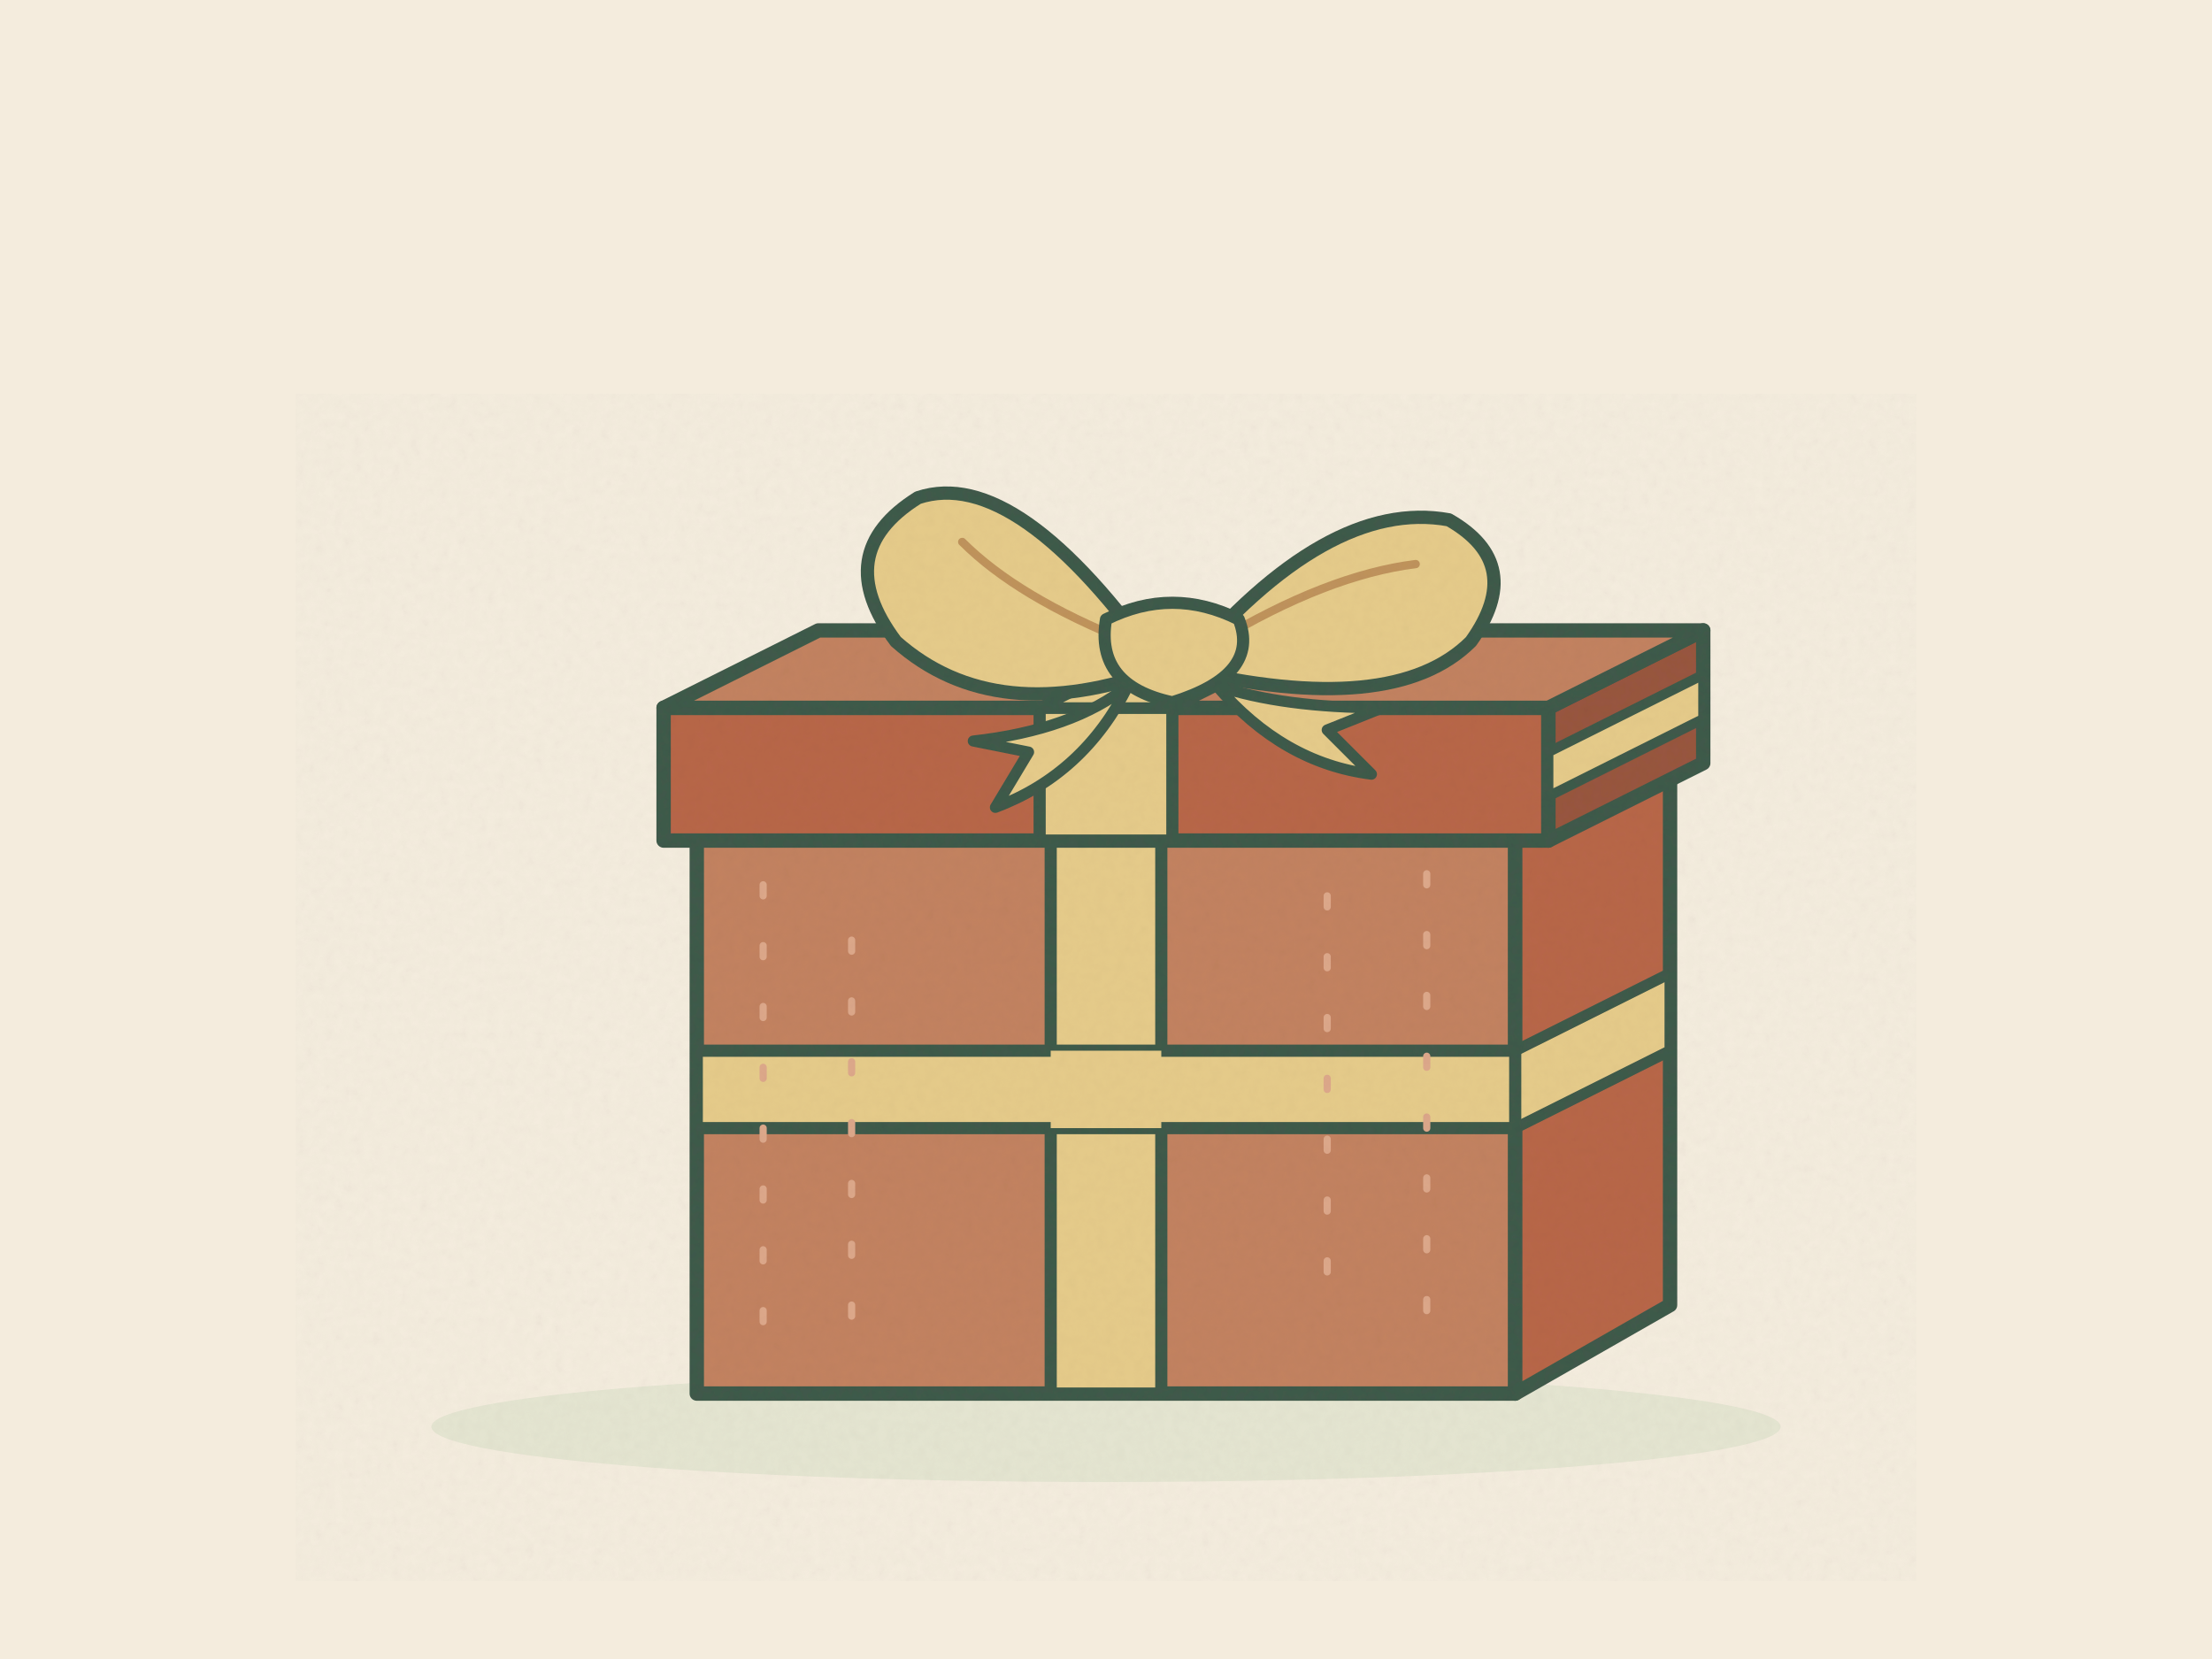
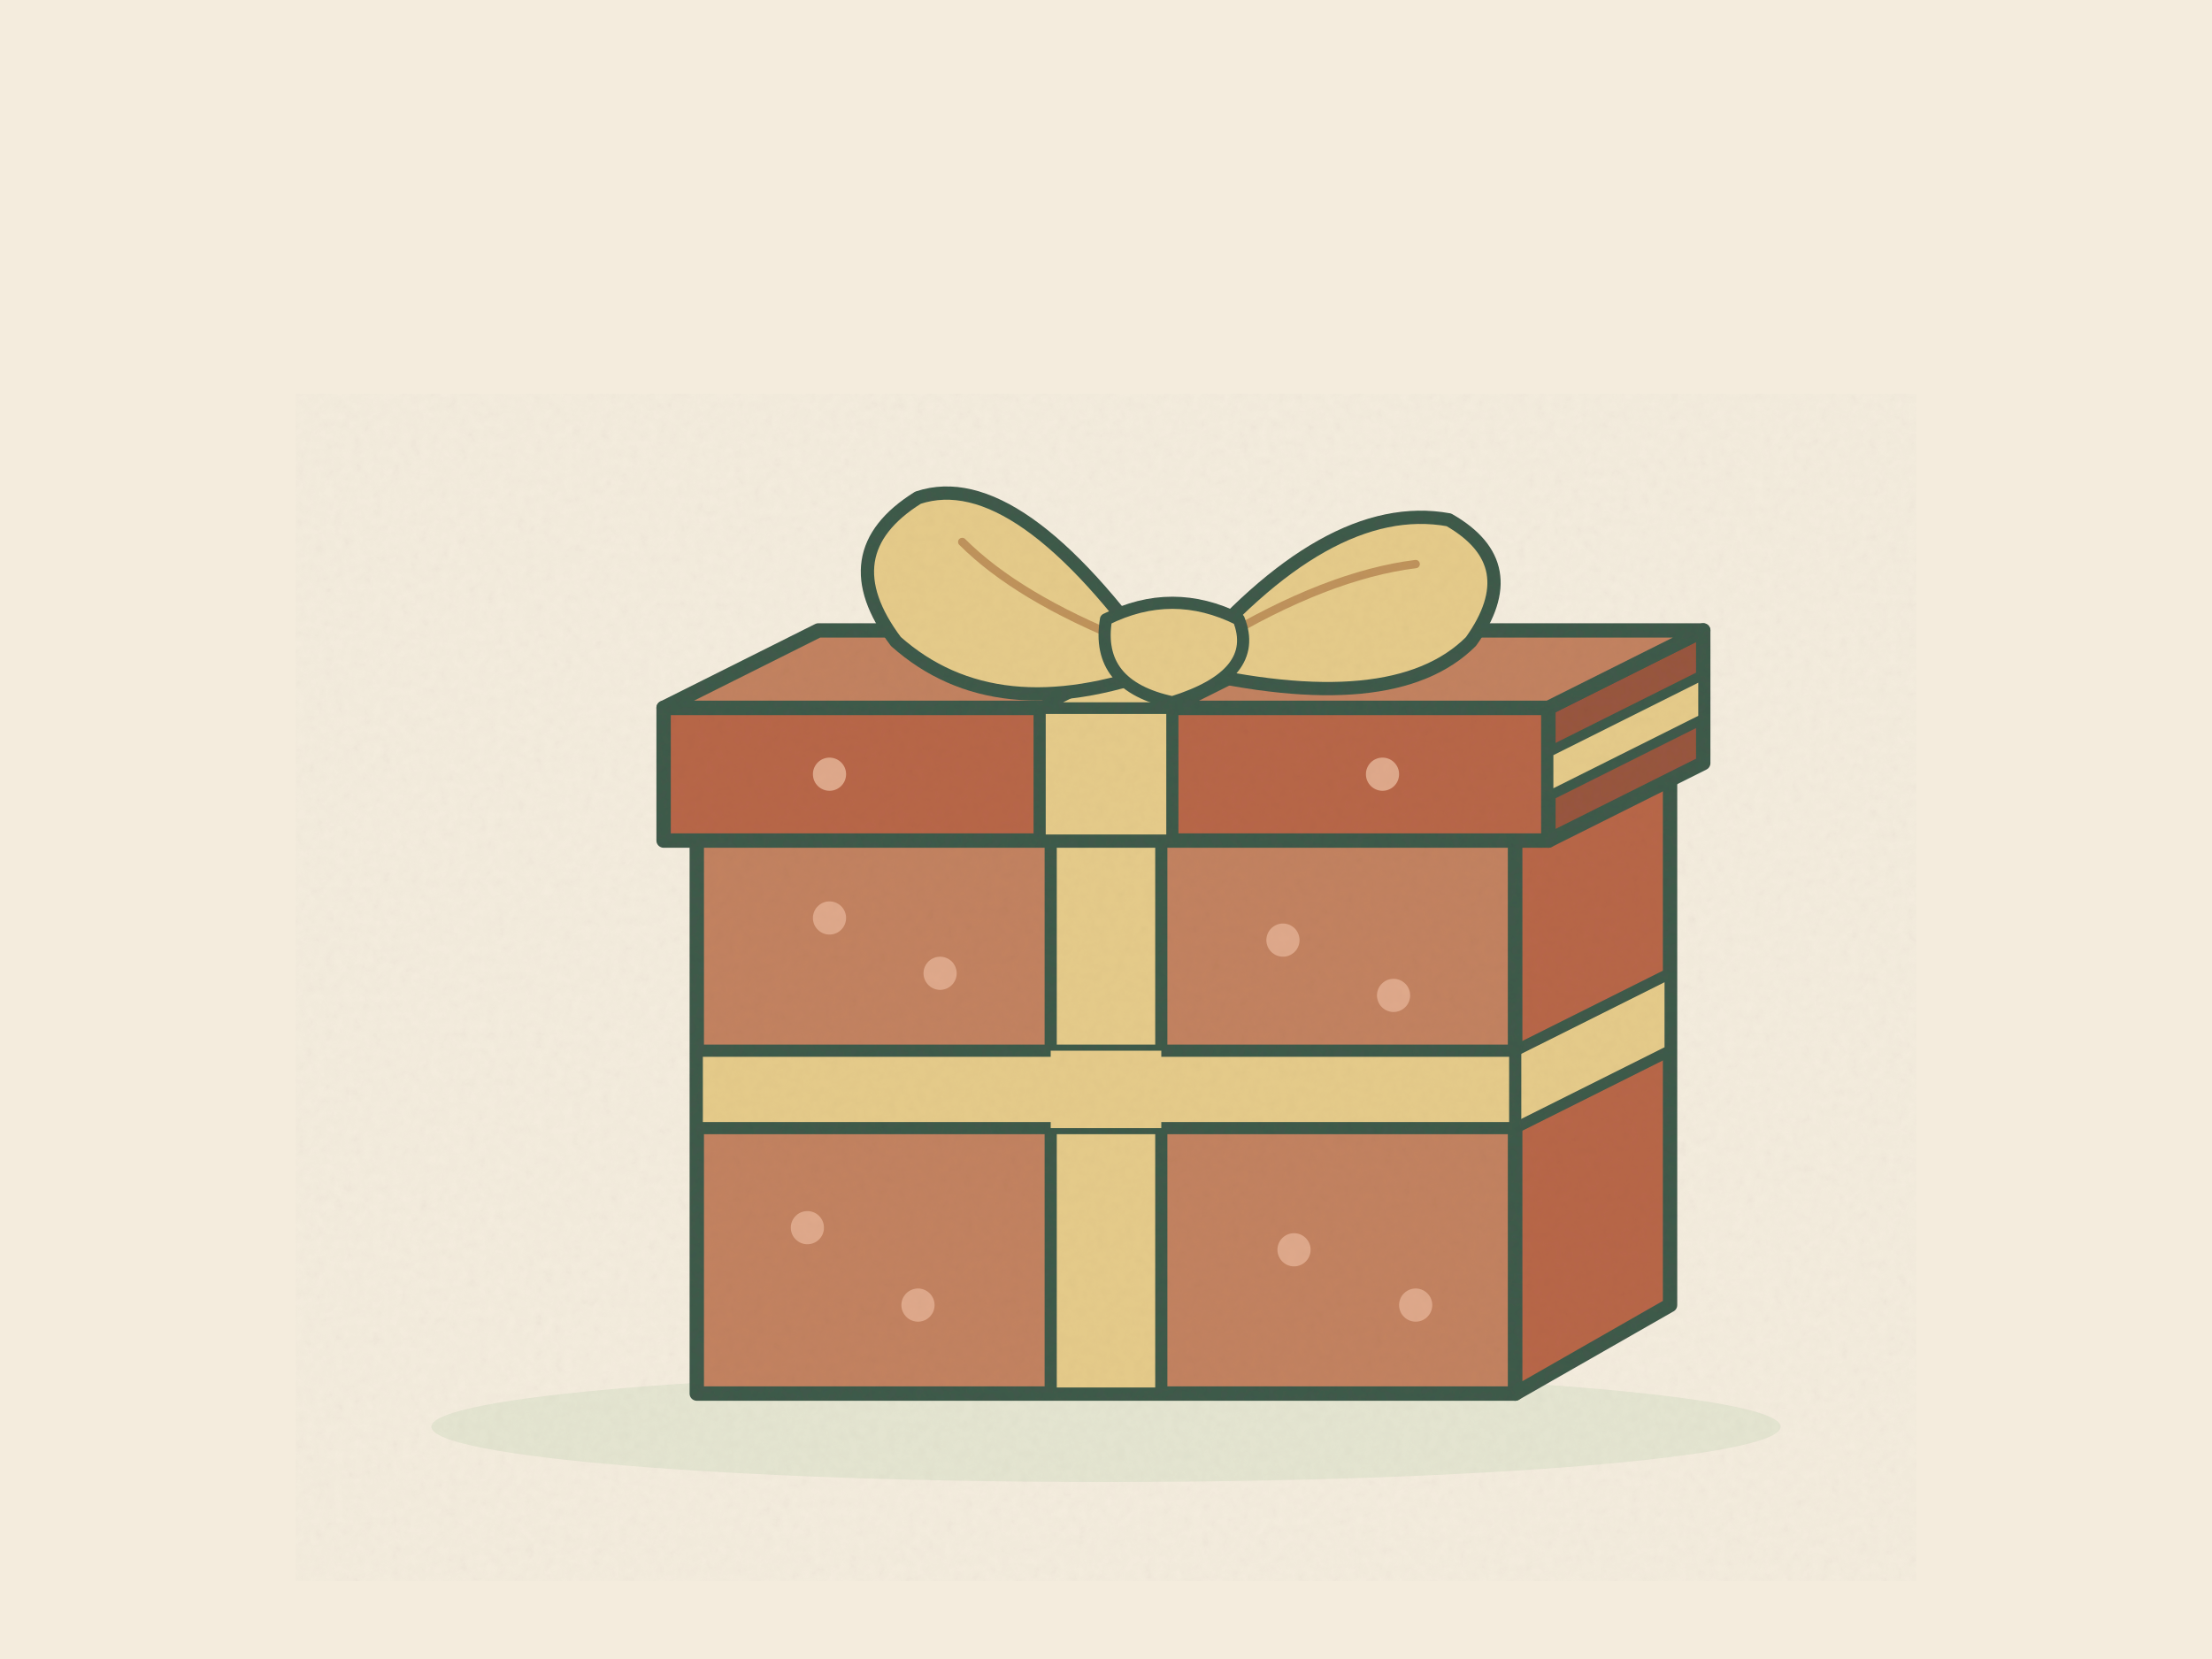
<svg xmlns="http://www.w3.org/2000/svg" width="400" height="300" viewBox="0 0 400 300">
  <defs>
    <filter id="grain">
      <feTurbulence type="fractalNoise" baseFrequency="0.58" numOctaves="3" stitchTiles="stitch" />
      <feColorMatrix type="saturate" values="0" />
      <feComponentTransfer>
        <feFuncA type="linear" slope="0.08" />
      </feComponentTransfer>
      <feBlend mode="multiply" in2="SourceGraphic" />
    </filter>
  </defs>
  <rect width="400" height="300" fill="#f4ecdd" />
  <g filter="url(#grain)">
    <ellipse cx="200" cy="258" rx="122" ry="10" fill="#dce0ca" opacity=".66" />
    <g stroke="#405a4b" stroke-linecap="round" stroke-linejoin="round">
      <path d="M126 150H274V252H126Z" fill="#c28260" stroke-width="2.6" />
      <path d="M274 150L302 136V236L274 252Z" fill="#b8664a" stroke-width="2.6" />
      <path d="M190 150H210V252H190Z" fill="#e5cb8a" stroke-width="2.2" />
      <path d="M274 190L302 176V190L274 204Z" fill="#e5cb8a" stroke-width="2" />
      <path d="M126 190H274V204H126Z" fill="#e5cb8a" stroke-width="2.2" />
      <path d="M190 190H210V204H190Z" fill="#e5cb8a" stroke="none" />
      <path d="M120 128H280V152H120Z" fill="#b8664a" stroke-width="2.6" />
      <path d="M280 128L308 114V138L280 152Z" fill="#98573f" stroke-width="2.6" />
      <path d="M120 128L148 114H308L280 128Z" fill="#c28260" stroke-width="2.6" />
      <path d="M188 128H212V152H188Z" fill="#e5cb8a" stroke-width="2.2" />
      <path d="M188 128L216 114H240L212 128Z" fill="#e5cb8a" stroke-width="2" />
      <path d="M280 136L308 122V130L280 144Z" fill="#e5cb8a" stroke-width="1.8" />
-       <path d="M150 124L136 121" fill="none" stroke="#98573f" stroke-width="1.4" opacity="0" />
      <path d="M210 121Q180 132 162 116Q150 100 166 90Q184 84 210 121Z" fill="#e5cb8a" stroke-width="2.4" />
      <path d="M214 121Q240 90 262 94Q276 102 266 116Q252 130 214 121Z" fill="#e5cb8a" stroke-width="2.4" />
      <path d="M204 116Q184 108 174 98M220 116Q240 104 256 102" fill="none" stroke="#bf935b" stroke-width="1.5" />
-       <path d="M204 124Q196 140 180 146L186 136 176 134Q194 132 204 124ZM220 124Q232 138 248 140L240 132 250 128Q232 128 220 124Z" fill="#e5cb8a" stroke-width="2" />
      <path d="M200 112Q212 106 224 112Q228 122 212 127Q198 124 200 112Z" fill="#e5cb8a" stroke-width="2.2" />
-       <path d="M138 160V240M154 170V246M240 162V236M258 158V244" fill="none" stroke="#dca78a" stroke-width="1.3" stroke-dasharray="2 9" />
+       <path d="M150 166h0M170 176h0M146 222h0M166 236h0M232 170h0M252 180h0M234 226h0M256 236h0M150 140h0M250 140h0" fill="none" stroke="#dfa98b" stroke-width="6" />
    </g>
  </g>
</svg>
